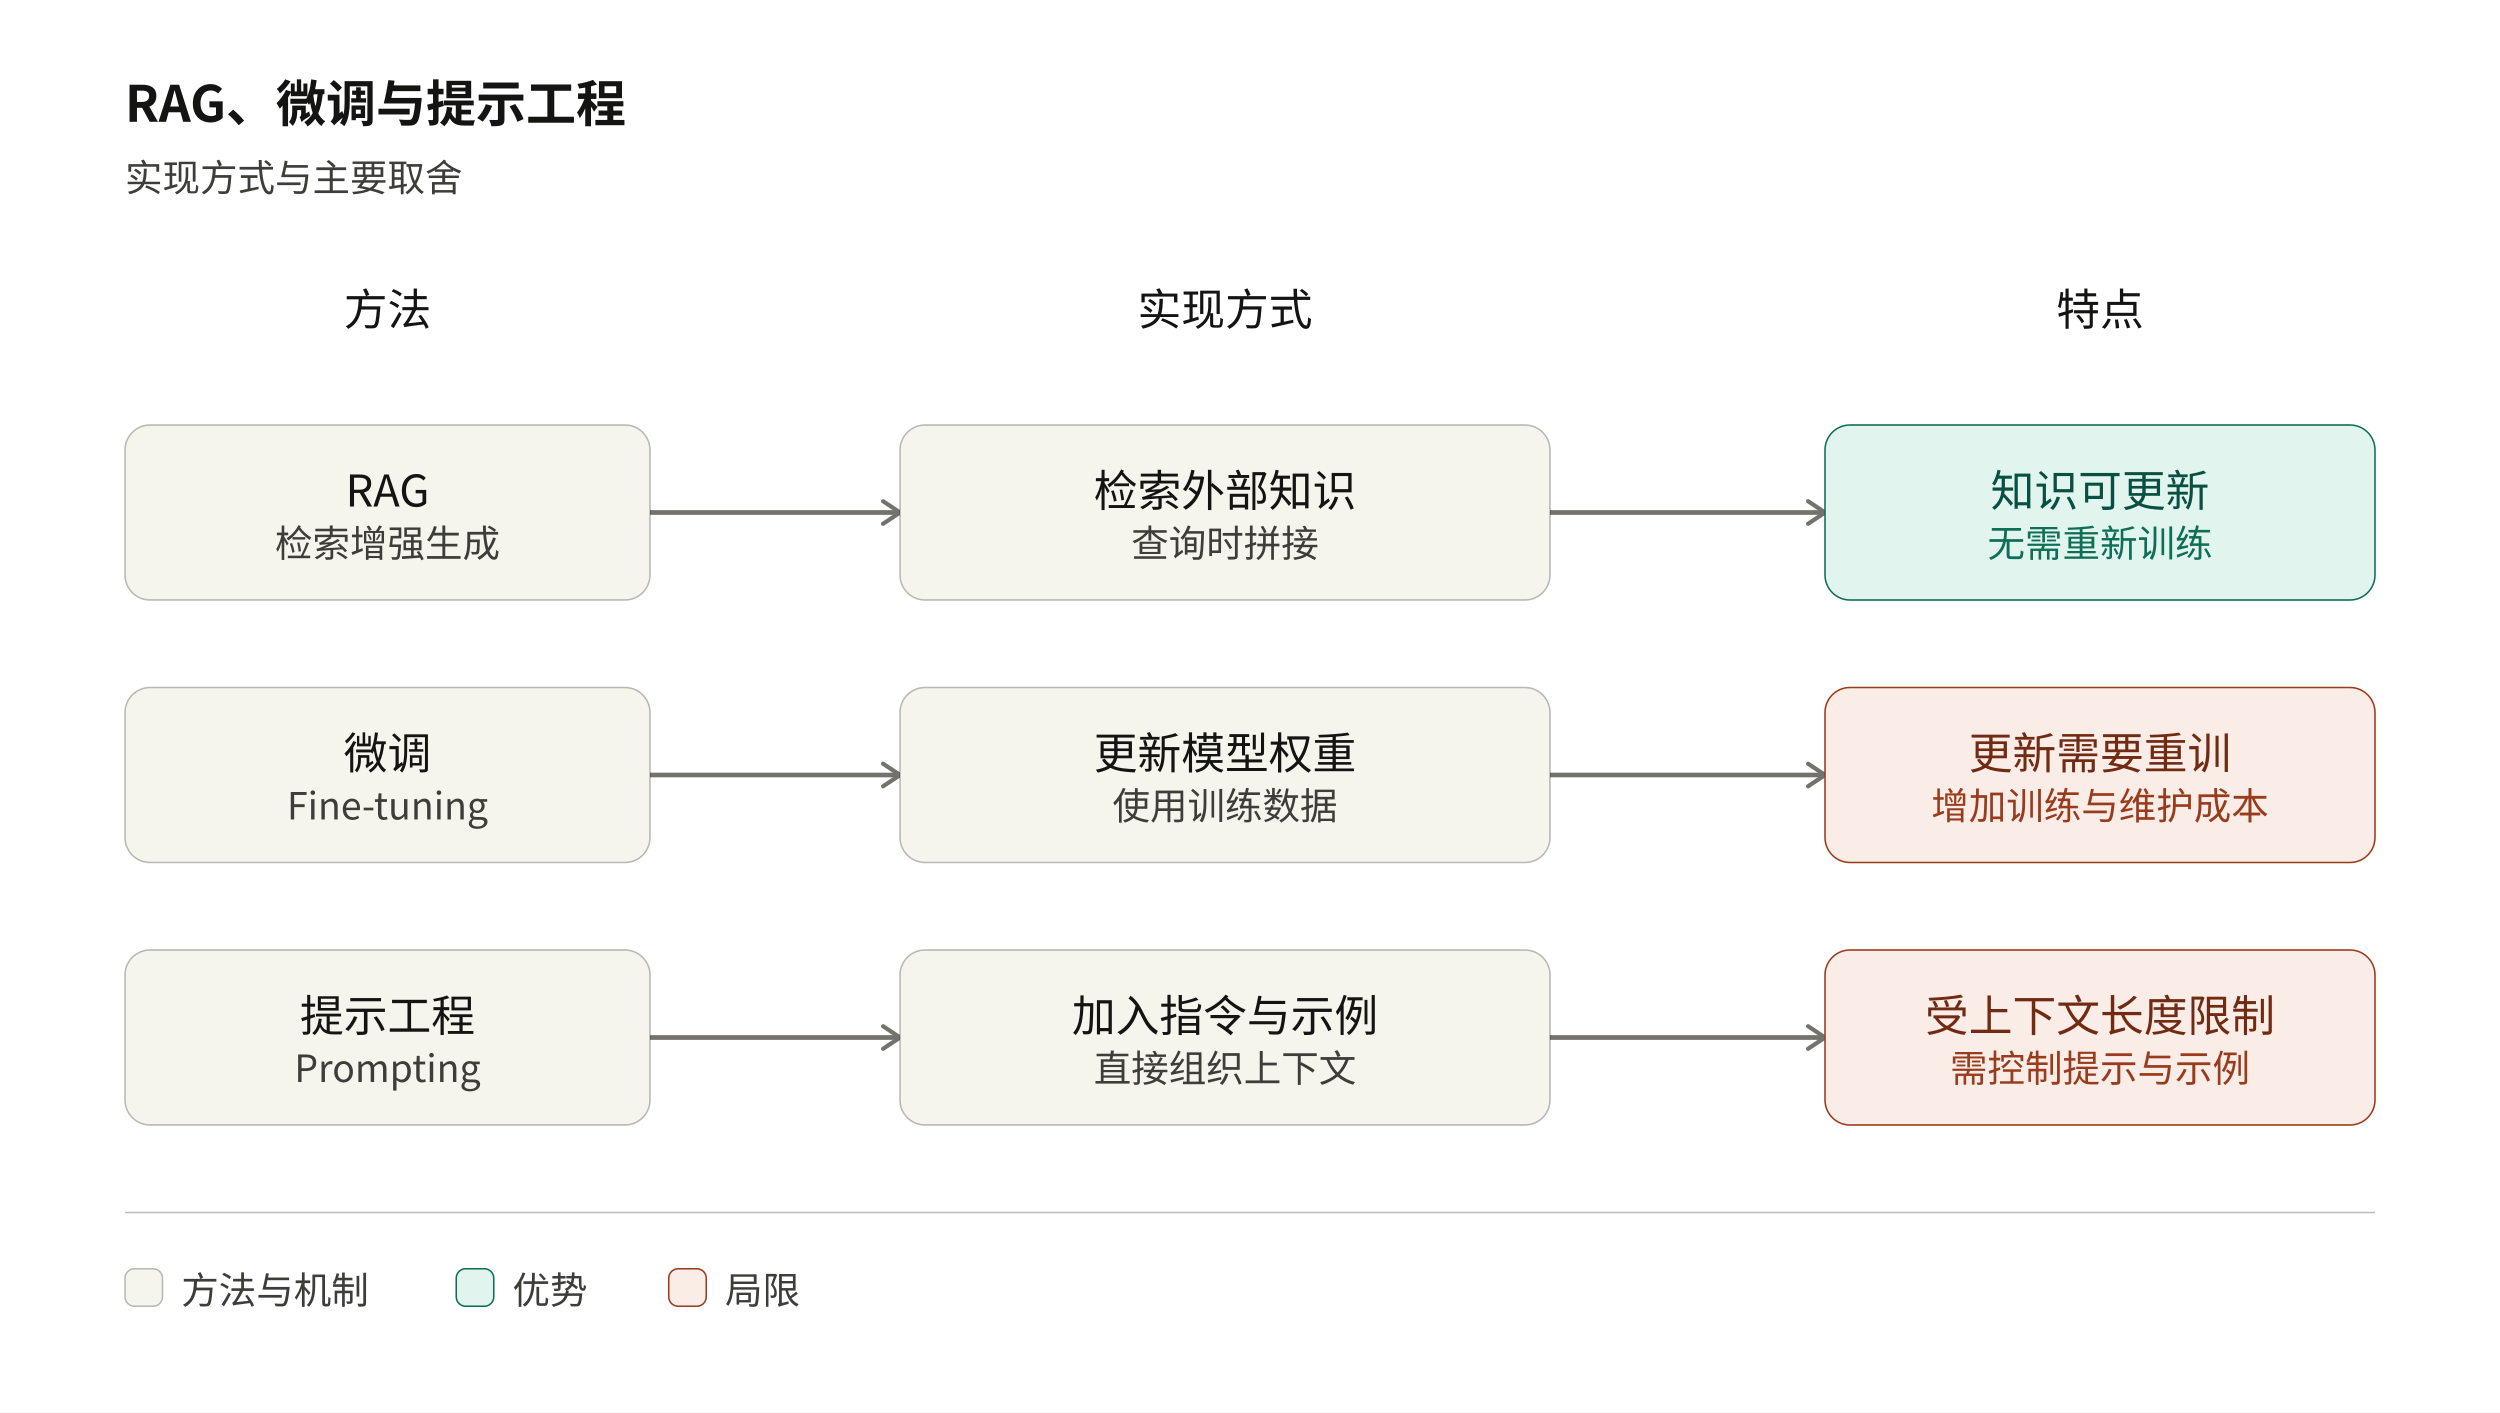
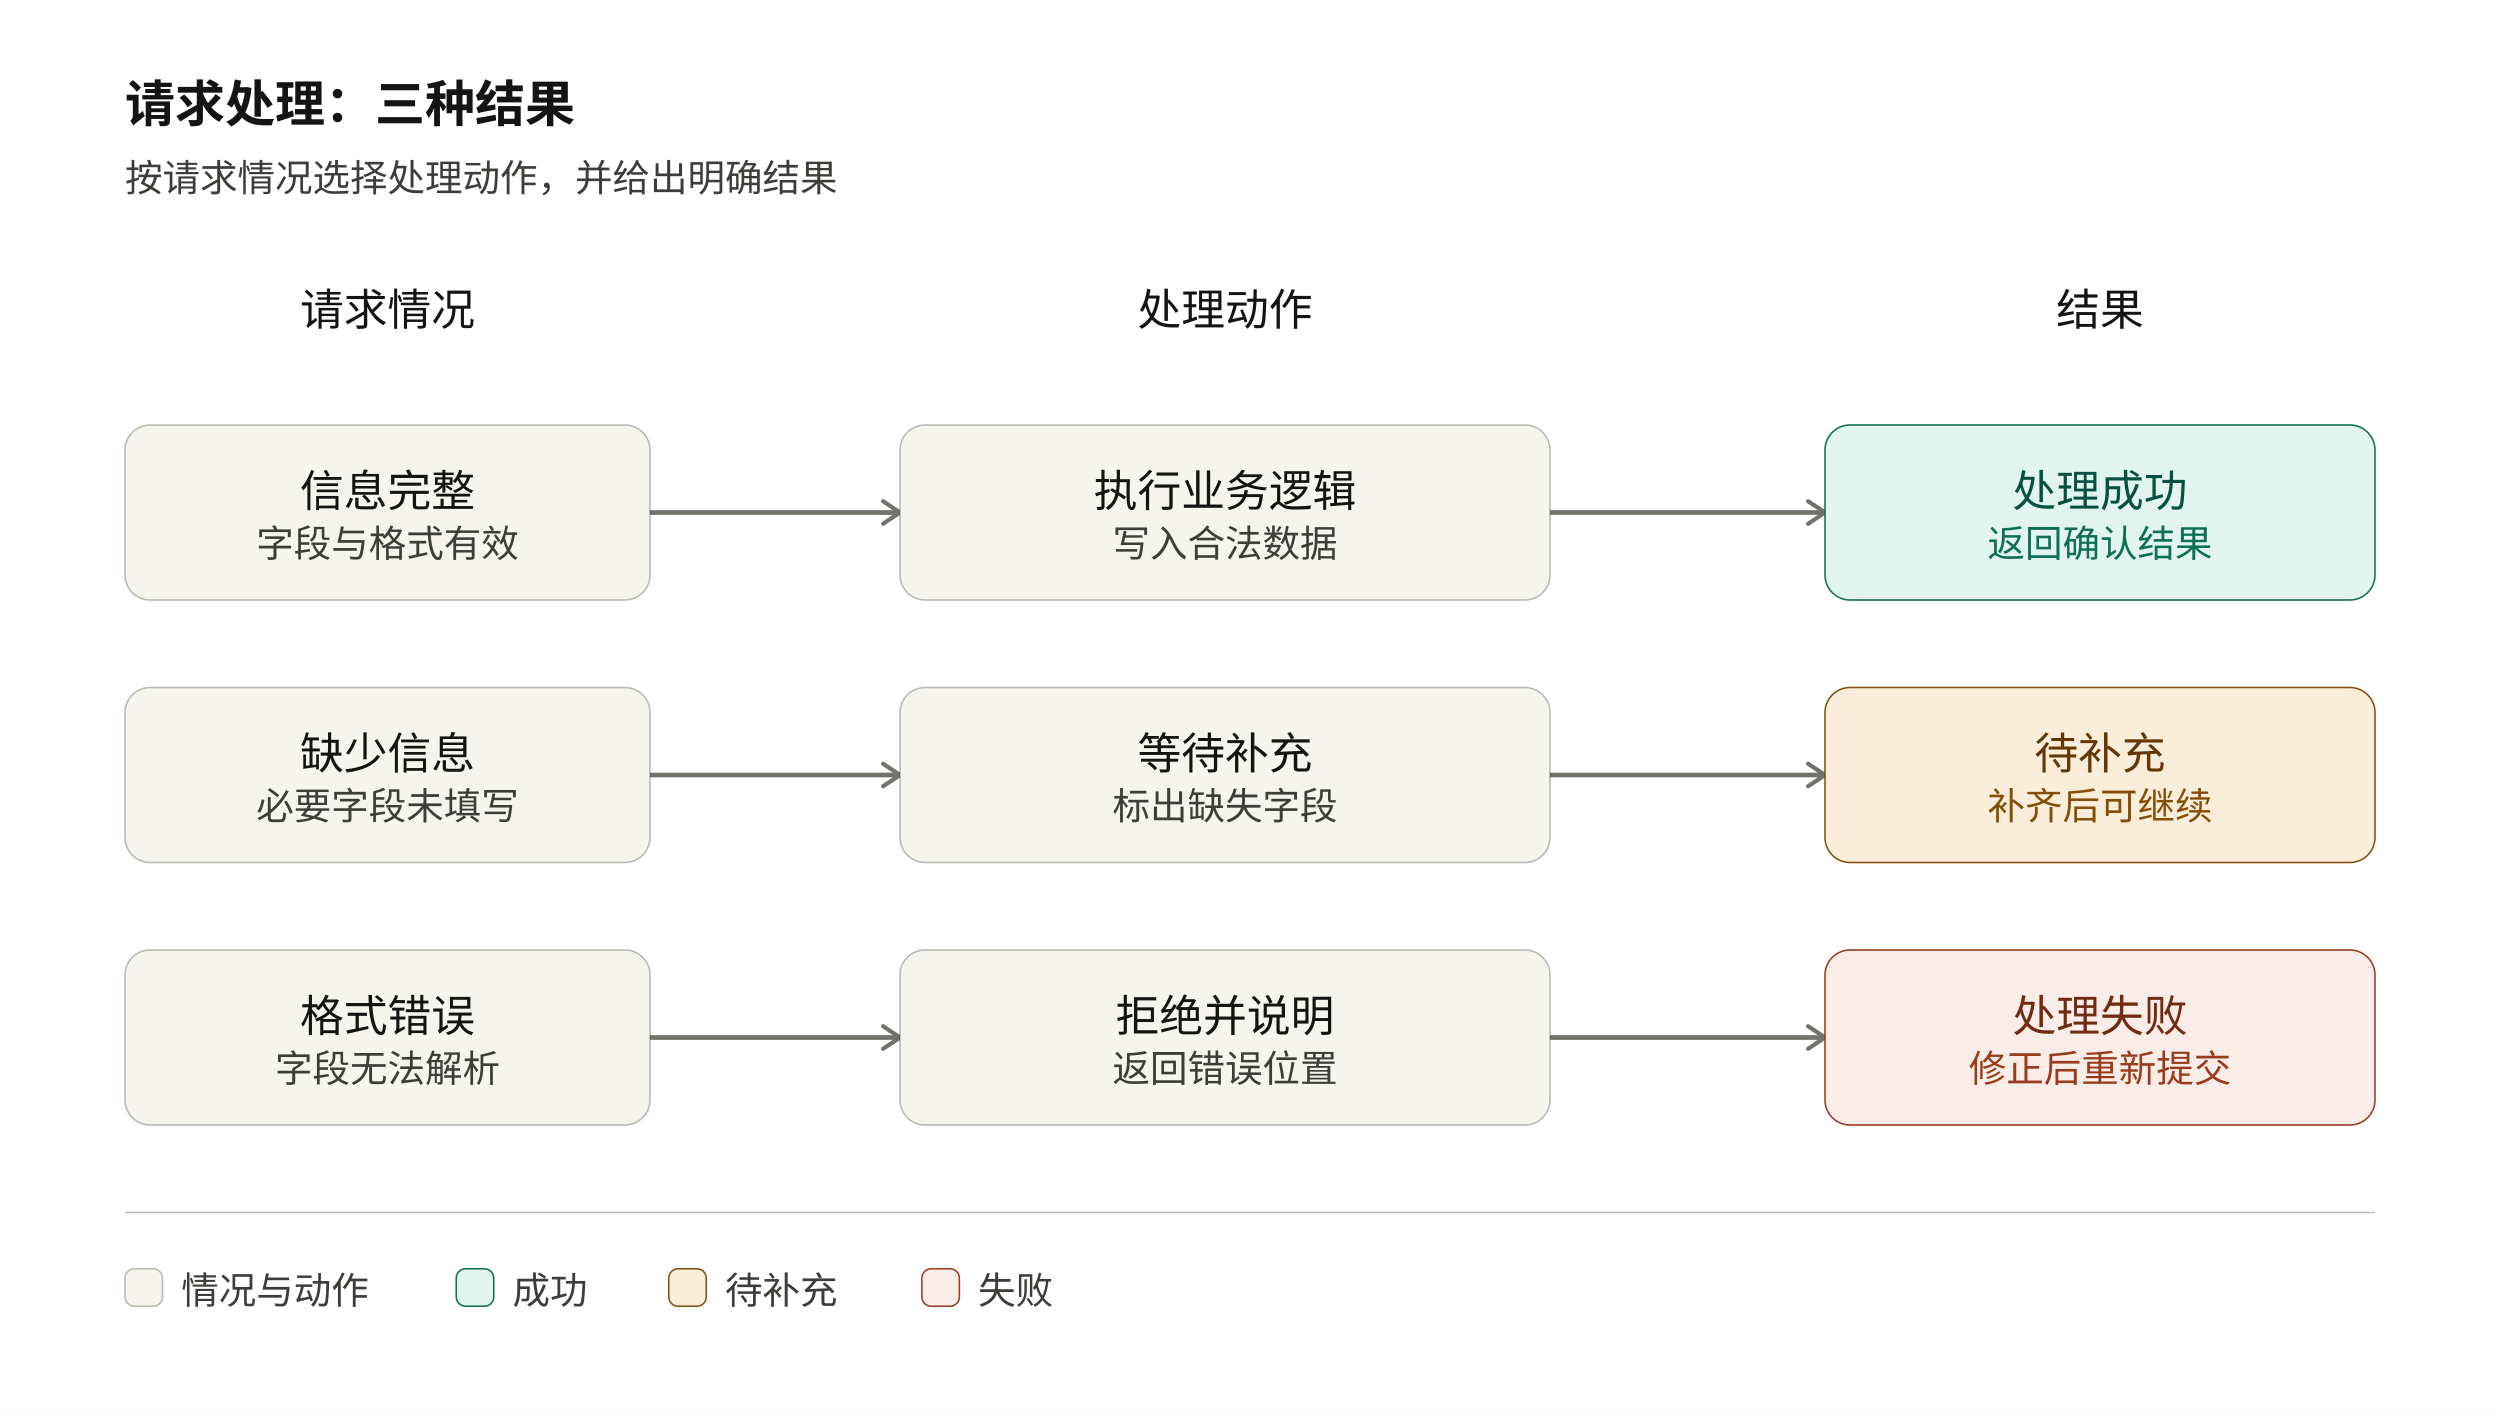
<svg xmlns="http://www.w3.org/2000/svg" viewBox="0 0 800 452" width="800" height="452" role="img">
  <style>text { font-family: 'Anthropic Sans', -apple-system, BlinkMacSystemFont, 'Segoe UI', 'PingFang SC', 'Microsoft YaHei', 'Hiragino Sans GB', 'Noto Sans CJK SC', sans-serif; }</style>
  <defs>
    <marker id="arrow" viewBox="0 0 10 10" refX="8" refY="5" markerWidth="6" markerHeight="6" orient="auto-start-reverse">
      <path d="M2 1L8 5L2 9" fill="none" stroke="context-stroke" stroke-width="1.5" stroke-linecap="round" stroke-linejoin="round" />
    </marker>
  </defs>
  <rect data-role="background" width="800" height="452" fill="#FFFFFF" />
  <line data-role="connector" x1="208" y1="164" x2="288" y2="164" stroke="#73726C" stroke-width="1.5" stroke-linecap="round" marker-end="url(#arrow)" />
  <line data-role="connector" x1="496" y1="164" x2="584" y2="164" stroke="#73726C" stroke-width="1.5" stroke-linecap="round" marker-end="url(#arrow)" />
  <line data-role="connector" x1="208" y1="248" x2="288" y2="248" stroke="#73726C" stroke-width="1.5" stroke-linecap="round" marker-end="url(#arrow)" />
  <line data-role="connector" x1="496" y1="248" x2="584" y2="248" stroke="#73726C" stroke-width="1.5" stroke-linecap="round" marker-end="url(#arrow)" />
  <line data-role="connector" x1="208" y1="332" x2="288" y2="332" stroke="#73726C" stroke-width="1.5" stroke-linecap="round" marker-end="url(#arrow)" />
  <line data-role="connector" x1="496" y1="332" x2="584" y2="332" stroke="#73726C" stroke-width="1.5" stroke-linecap="round" marker-end="url(#arrow)" />
  <rect data-role="node" x="40" y="136" width="168" height="56" rx="8" fill="#F5F4ED" stroke="rgba(31,30,29,0.3)" stroke-width="0.5" />
  <rect data-role="node" x="288" y="136" width="208" height="56" rx="8" fill="#F5F4ED" stroke="rgba(31,30,29,0.3)" stroke-width="0.5" />
  <rect data-role="node" x="584" y="136" width="176" height="56" rx="8" fill="#E1F5EE" stroke="#0F6E56" stroke-width="0.5" />
  <rect data-role="node" x="40" y="220" width="168" height="56" rx="8" fill="#F5F4ED" stroke="rgba(31,30,29,0.3)" stroke-width="0.5" />
  <rect data-role="node" x="288" y="220" width="208" height="56" rx="8" fill="#F5F4ED" stroke="rgba(31,30,29,0.3)" stroke-width="0.5" />
-   <rect data-role="node" x="584" y="220" width="176" height="56" rx="8" fill="#FAECE7" stroke="#993C1D" stroke-width="0.5" />
+   <rect data-role="node" x="584" y="220" width="176" height="56" rx="8" fill="#FAEEDA" stroke="#854F0B" stroke-width="0.5" />
  <rect data-role="node" x="40" y="304" width="168" height="56" rx="8" fill="#F5F4ED" stroke="rgba(31,30,29,0.3)" stroke-width="0.5" />
  <rect data-role="node" x="288" y="304" width="208" height="56" rx="8" fill="#F5F4ED" stroke="rgba(31,30,29,0.3)" stroke-width="0.5" />
  <rect data-role="node" x="584" y="304" width="176" height="56" rx="8" fill="#FAECE7" stroke="#993C1D" stroke-width="0.5" />
-   <text data-role="node-text" x="124" y="156" text-anchor="middle" dominant-baseline="central" font-size="14" font-weight="500" fill="#141413">RAG</text>
-   <text data-role="node-text" x="124" y="173" text-anchor="middle" dominant-baseline="central" font-size="12" fill="#3D3D3A">检索增强生成</text>
-   <text data-role="node-text" x="392" y="156" text-anchor="middle" dominant-baseline="central" font-size="14" font-weight="500" fill="#141413">检索外部知识</text>
-   <text data-role="node-text" x="392" y="173" text-anchor="middle" dominant-baseline="central" font-size="12" fill="#3D3D3A">查询时拼接</text>
-   <text data-role="node-text" x="672" y="156" text-anchor="middle" dominant-baseline="central" font-size="14" font-weight="500" fill="#085041">知识可更新</text>
-   <text data-role="node-text" x="672" y="173" text-anchor="middle" dominant-baseline="central" font-size="12" fill="#0F6E56">无需重新训练</text>
-   <text data-role="node-text" x="124" y="240" text-anchor="middle" dominant-baseline="central" font-size="14" font-weight="500" fill="#141413">微调</text>
-   <text data-role="node-text" x="124" y="257" text-anchor="middle" dominant-baseline="central" font-size="12" fill="#3D3D3A">Fine-tuning</text>
-   <text data-role="node-text" x="392" y="240" text-anchor="middle" dominant-baseline="central" font-size="14" font-weight="500" fill="#141413">更新模型权重</text>
-   <text data-role="node-text" x="392" y="257" text-anchor="middle" dominant-baseline="central" font-size="12" fill="#3D3D3A">使用训练数据</text>
-   <text data-role="node-text" x="672" y="240" text-anchor="middle" dominant-baseline="central" font-size="14" font-weight="500" fill="#712B13">更新需要重训</text>
-   <text data-role="node-text" x="672" y="257" text-anchor="middle" dominant-baseline="central" font-size="12" fill="#993C1D">增加训练与维护成本</text>
-   <text data-role="node-text" x="124" y="324" text-anchor="middle" dominant-baseline="central" font-size="14" font-weight="500" fill="#141413">提示工程</text>
-   <text data-role="node-text" x="124" y="341" text-anchor="middle" dominant-baseline="central" font-size="12" fill="#3D3D3A">Prompting</text>
-   <text data-role="node-text" x="392" y="324" text-anchor="middle" dominant-baseline="central" font-size="14" font-weight="500" fill="#141413">加入指令与示例</text>
-   <text data-role="node-text" x="392" y="341" text-anchor="middle" dominant-baseline="central" font-size="12" fill="#3D3D3A">直接组织上下文</text>
-   <text data-role="node-text" x="672" y="324" text-anchor="middle" dominant-baseline="central" font-size="14" font-weight="500" fill="#712B13">受上下文长度限制</text>
-   <text data-role="node-text" x="672" y="341" text-anchor="middle" dominant-baseline="central" font-size="12" fill="#993C1D">需控制提示与示例</text>
-   <text data-role="diagram-title" x="40" y="32" text-anchor="start" dominant-baseline="central" font-size="16" font-weight="600" fill="#141413">RAG、微调与提示工程</text>
-   <text data-role="caption" x="40" y="56" text-anchor="start" dominant-baseline="central" font-size="12" font-weight="400" fill="#3D3D3A">实现方式与主要取舍</text>
-   <text data-role="caption" x="124" y="98" text-anchor="middle" dominant-baseline="central" font-size="14" font-weight="500" fill="#141413">方法</text>
-   <text data-role="caption" x="392" y="98" text-anchor="middle" dominant-baseline="central" font-size="14" font-weight="500" fill="#141413">实现方式</text>
-   <text data-role="caption" x="672" y="98" text-anchor="middle" dominant-baseline="central" font-size="14" font-weight="500" fill="#141413">特点</text>
+   <text data-role="node-text" x="124" y="156" text-anchor="middle" dominant-baseline="central" font-size="14" font-weight="500" fill="#141413">信息完整</text>
+   <text data-role="node-text" x="124" y="173" text-anchor="middle" dominant-baseline="central" font-size="12" fill="#3D3D3A">字段与格式有效</text>
+   <text data-role="node-text" x="392" y="156" text-anchor="middle" dominant-baseline="central" font-size="14" font-weight="500" fill="#141413">执行业务逻辑</text>
+   <text data-role="node-text" x="392" y="173" text-anchor="middle" dominant-baseline="central" font-size="12" fill="#3D3D3A">写入合法数据</text>
+   <text data-role="node-text" x="672" y="156" text-anchor="middle" dominant-baseline="central" font-size="14" font-weight="500" fill="#085041">处理成功</text>
+   <text data-role="node-text" x="672" y="173" text-anchor="middle" dominant-baseline="central" font-size="12" fill="#0F6E56">返回确认结果</text>
+   <text data-role="node-text" x="124" y="240" text-anchor="middle" dominant-baseline="central" font-size="14" font-weight="500" fill="#141413">缺少信息</text>
+   <text data-role="node-text" x="124" y="257" text-anchor="middle" dominant-baseline="central" font-size="12" fill="#3D3D3A">必要字段未填写</text>
+   <text data-role="node-text" x="392" y="240" text-anchor="middle" dominant-baseline="central" font-size="14" font-weight="500" fill="#141413">等待补充</text>
+   <text data-role="node-text" x="392" y="257" text-anchor="middle" dominant-baseline="central" font-size="12" fill="#3D3D3A">标出缺失字段</text>
+   <text data-role="node-text" x="672" y="240" text-anchor="middle" dominant-baseline="central" font-size="14" font-weight="500" fill="#633806">待补充</text>
+   <text data-role="node-text" x="672" y="257" text-anchor="middle" dominant-baseline="central" font-size="12" fill="#854F0B">补齐后可继续</text>
+   <text data-role="node-text" x="124" y="324" text-anchor="middle" dominant-baseline="central" font-size="14" font-weight="500" fill="#141413">格式错误</text>
+   <text data-role="node-text" x="124" y="341" text-anchor="middle" dominant-baseline="central" font-size="12" fill="#3D3D3A">字段无法解析</text>
+   <text data-role="node-text" x="392" y="324" text-anchor="middle" dominant-baseline="central" font-size="14" font-weight="500" fill="#141413">拒绝并说明</text>
+   <text data-role="node-text" x="392" y="341" text-anchor="middle" dominant-baseline="central" font-size="12" fill="#3D3D3A">返回错误位置</text>
+   <text data-role="node-text" x="672" y="324" text-anchor="middle" dominant-baseline="central" font-size="14" font-weight="500" fill="#712B13">处理失败</text>
+   <text data-role="node-text" x="672" y="341" text-anchor="middle" dominant-baseline="central" font-size="12" fill="#993C1D">修正后重新提交</text>
+   <text data-role="diagram-title" x="40" y="32" text-anchor="start" dominant-baseline="central" font-size="16" font-weight="600" fill="#141413">请求处理：三种结果</text>
+   <text data-role="caption" x="40" y="56" text-anchor="start" dominant-baseline="central" font-size="12" font-weight="400" fill="#3D3D3A">按请求情况选择处理动作，并给出明确结果</text>
+   <text data-role="caption" x="124" y="98" text-anchor="middle" dominant-baseline="central" font-size="14" font-weight="500" fill="#141413">请求情况</text>
+   <text data-role="caption" x="392" y="98" text-anchor="middle" dominant-baseline="central" font-size="14" font-weight="500" fill="#141413">处理动作</text>
+   <text data-role="caption" x="672" y="98" text-anchor="middle" dominant-baseline="central" font-size="14" font-weight="500" fill="#141413">结果</text>
  <line x1="40" y1="388" x2="760" y2="388" stroke="rgba(31,30,29,0.3)" stroke-width="0.5" />
  <rect x="40" y="406" width="12" height="12" rx="3" fill="#F5F4ED" stroke="rgba(31,30,29,0.3)" stroke-width="0.5" />
-   <text data-role="legend-label" x="58" y="412" text-anchor="start" dominant-baseline="central" font-size="12" font-weight="400" fill="#3D3D3A">方法与机制</text>
+   <text data-role="legend-label" x="58" y="412" text-anchor="start" dominant-baseline="central" font-size="12" font-weight="400" fill="#3D3D3A">情况与动作</text>
  <rect x="146" y="406" width="12" height="12" rx="3" fill="#E1F5EE" stroke="#0F6E56" stroke-width="0.5" />
-   <text data-role="legend-label" x="164" y="412" text-anchor="start" dominant-baseline="central" font-size="12" font-weight="400" fill="#3D3D3A">优势</text>
-   <rect x="214" y="406" width="12" height="12" rx="3" fill="#FAECE7" stroke="#993C1D" stroke-width="0.5" />
-   <text data-role="legend-label" x="232" y="412" text-anchor="start" dominant-baseline="central" font-size="12" font-weight="400" fill="#3D3D3A">局限</text>
+   <text data-role="legend-label" x="164" y="412" text-anchor="start" dominant-baseline="central" font-size="12" font-weight="400" fill="#3D3D3A">成功</text>
+   <rect x="214" y="406" width="12" height="12" rx="3" fill="#FAEEDA" stroke="#854F0B" stroke-width="0.5" />
+   <text data-role="legend-label" x="232" y="412" text-anchor="start" dominant-baseline="central" font-size="12" font-weight="400" fill="#3D3D3A">待补充</text>
+   <rect x="295" y="406" width="12" height="12" rx="3" fill="#FAECE7" stroke="#993C1D" stroke-width="0.5" />
+   <text data-role="legend-label" x="313" y="412" text-anchor="start" dominant-baseline="central" font-size="12" font-weight="400" fill="#3D3D3A">失败</text>
</svg>
